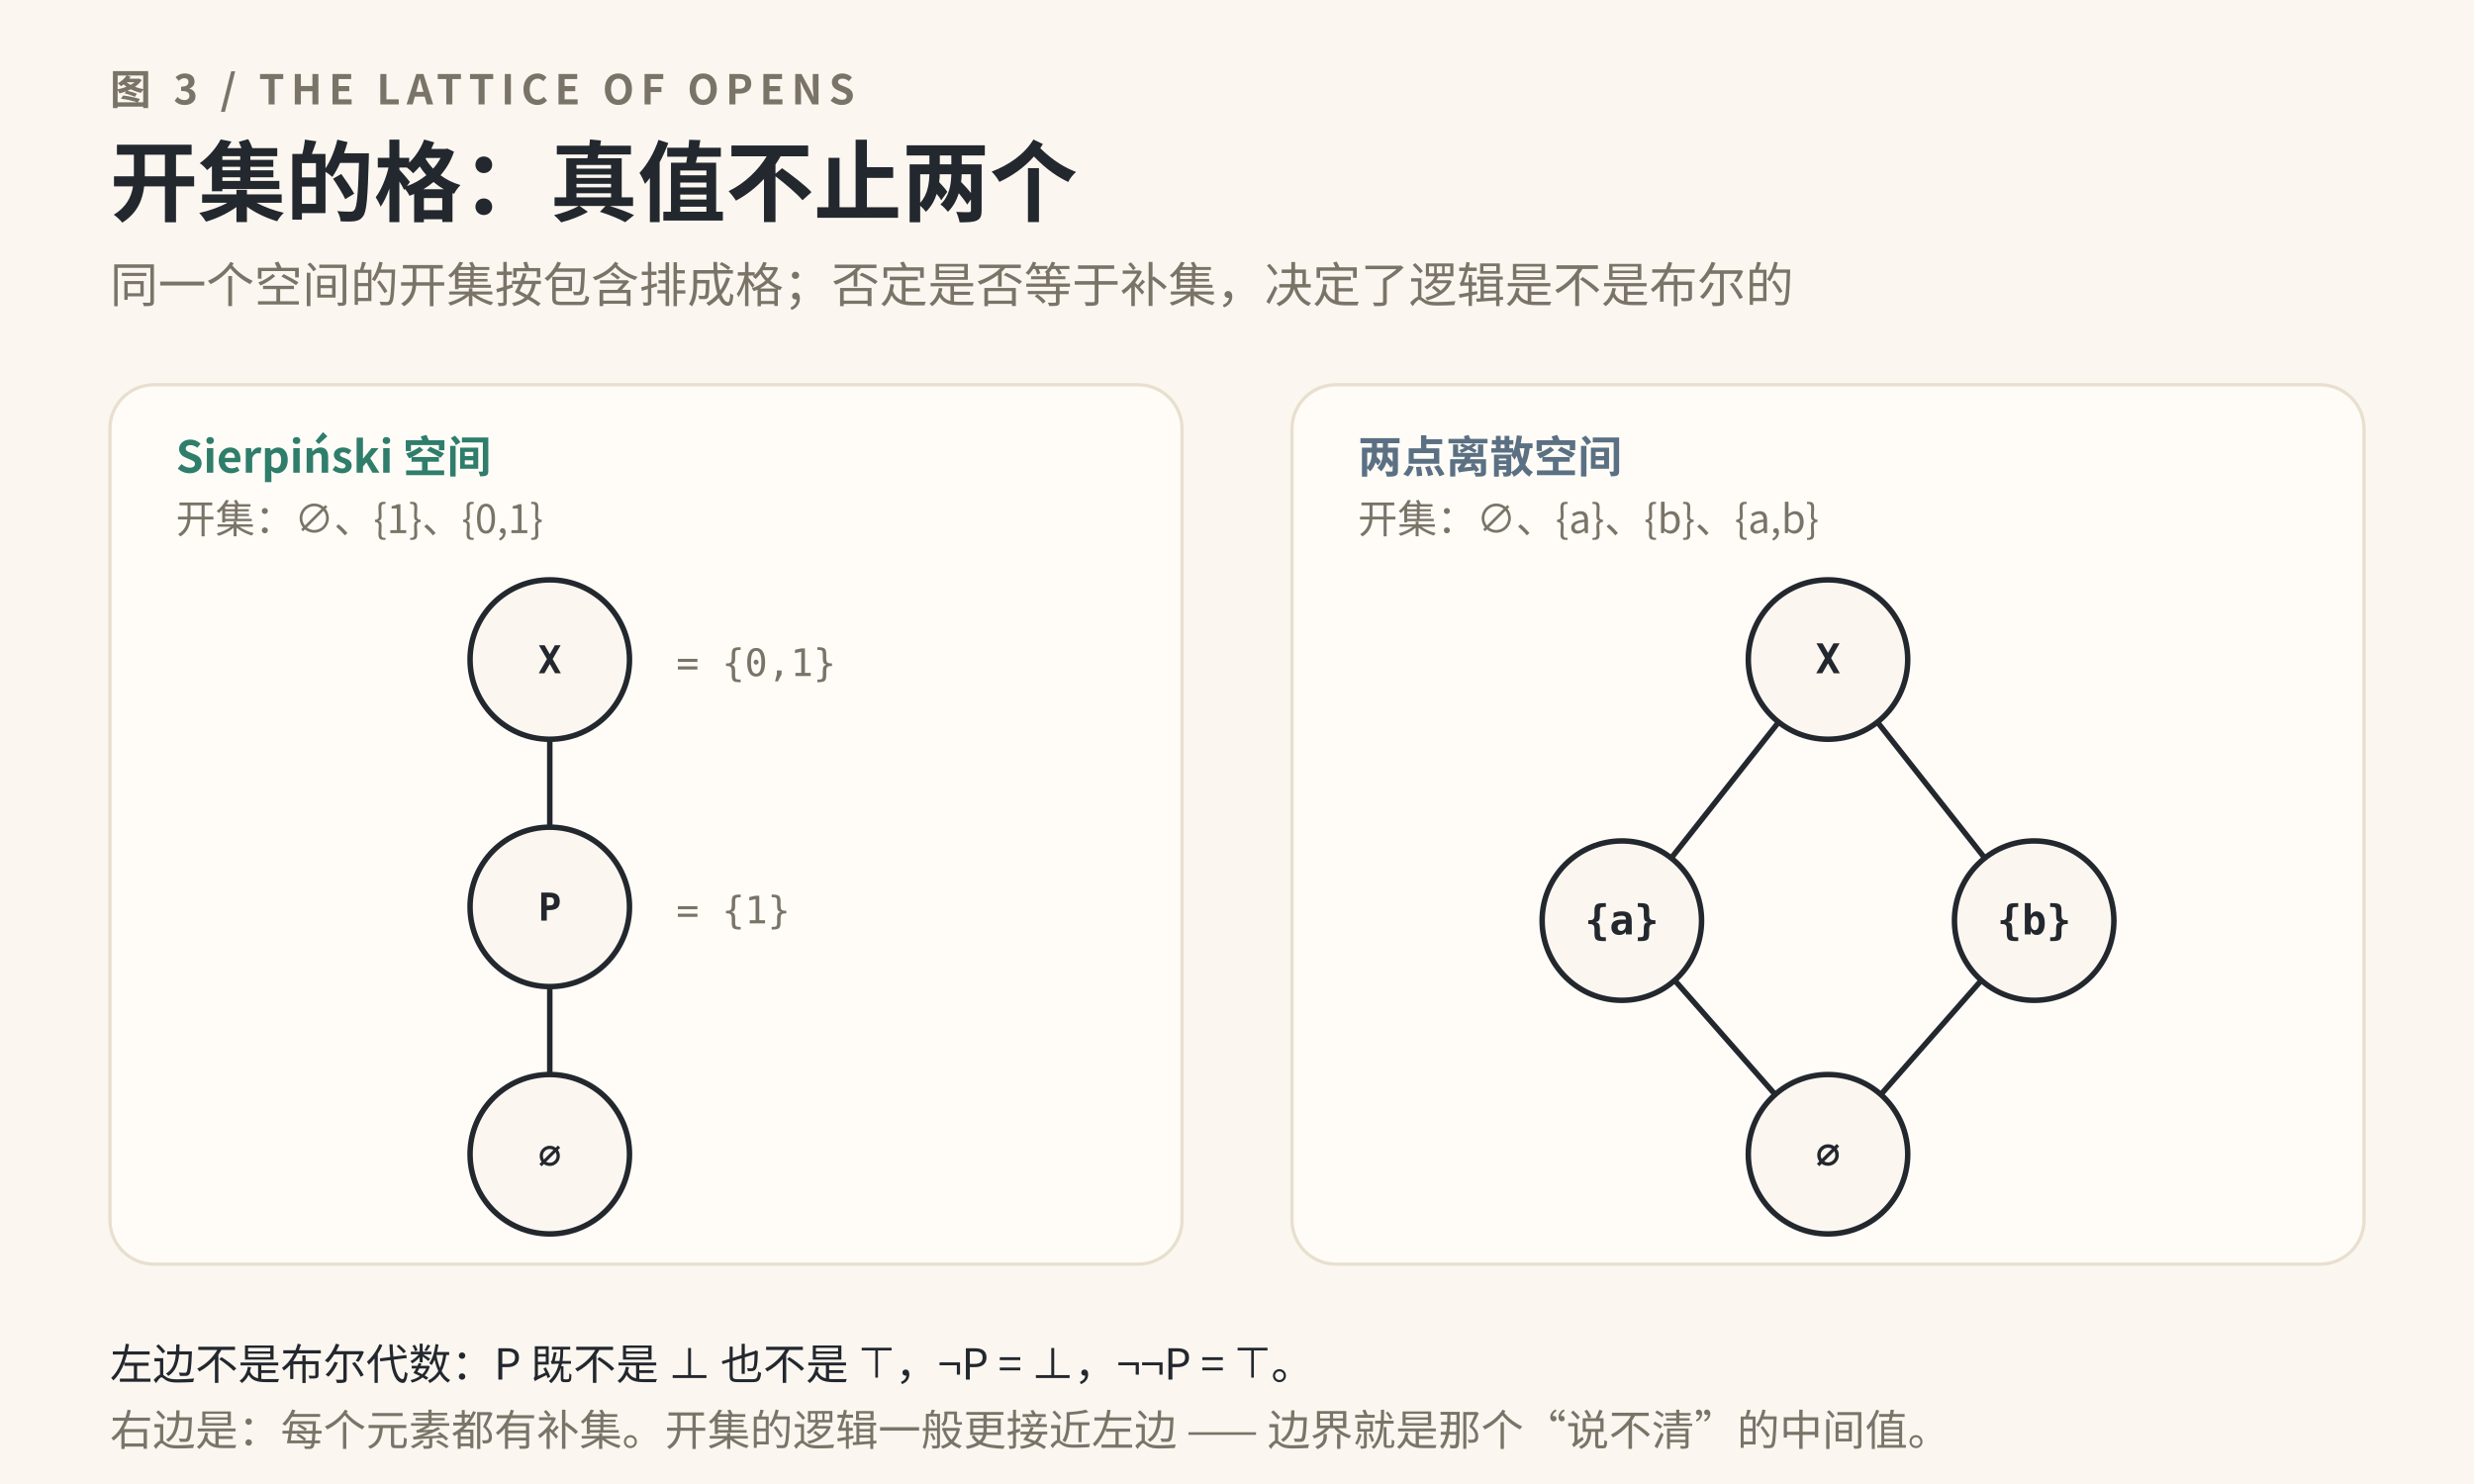
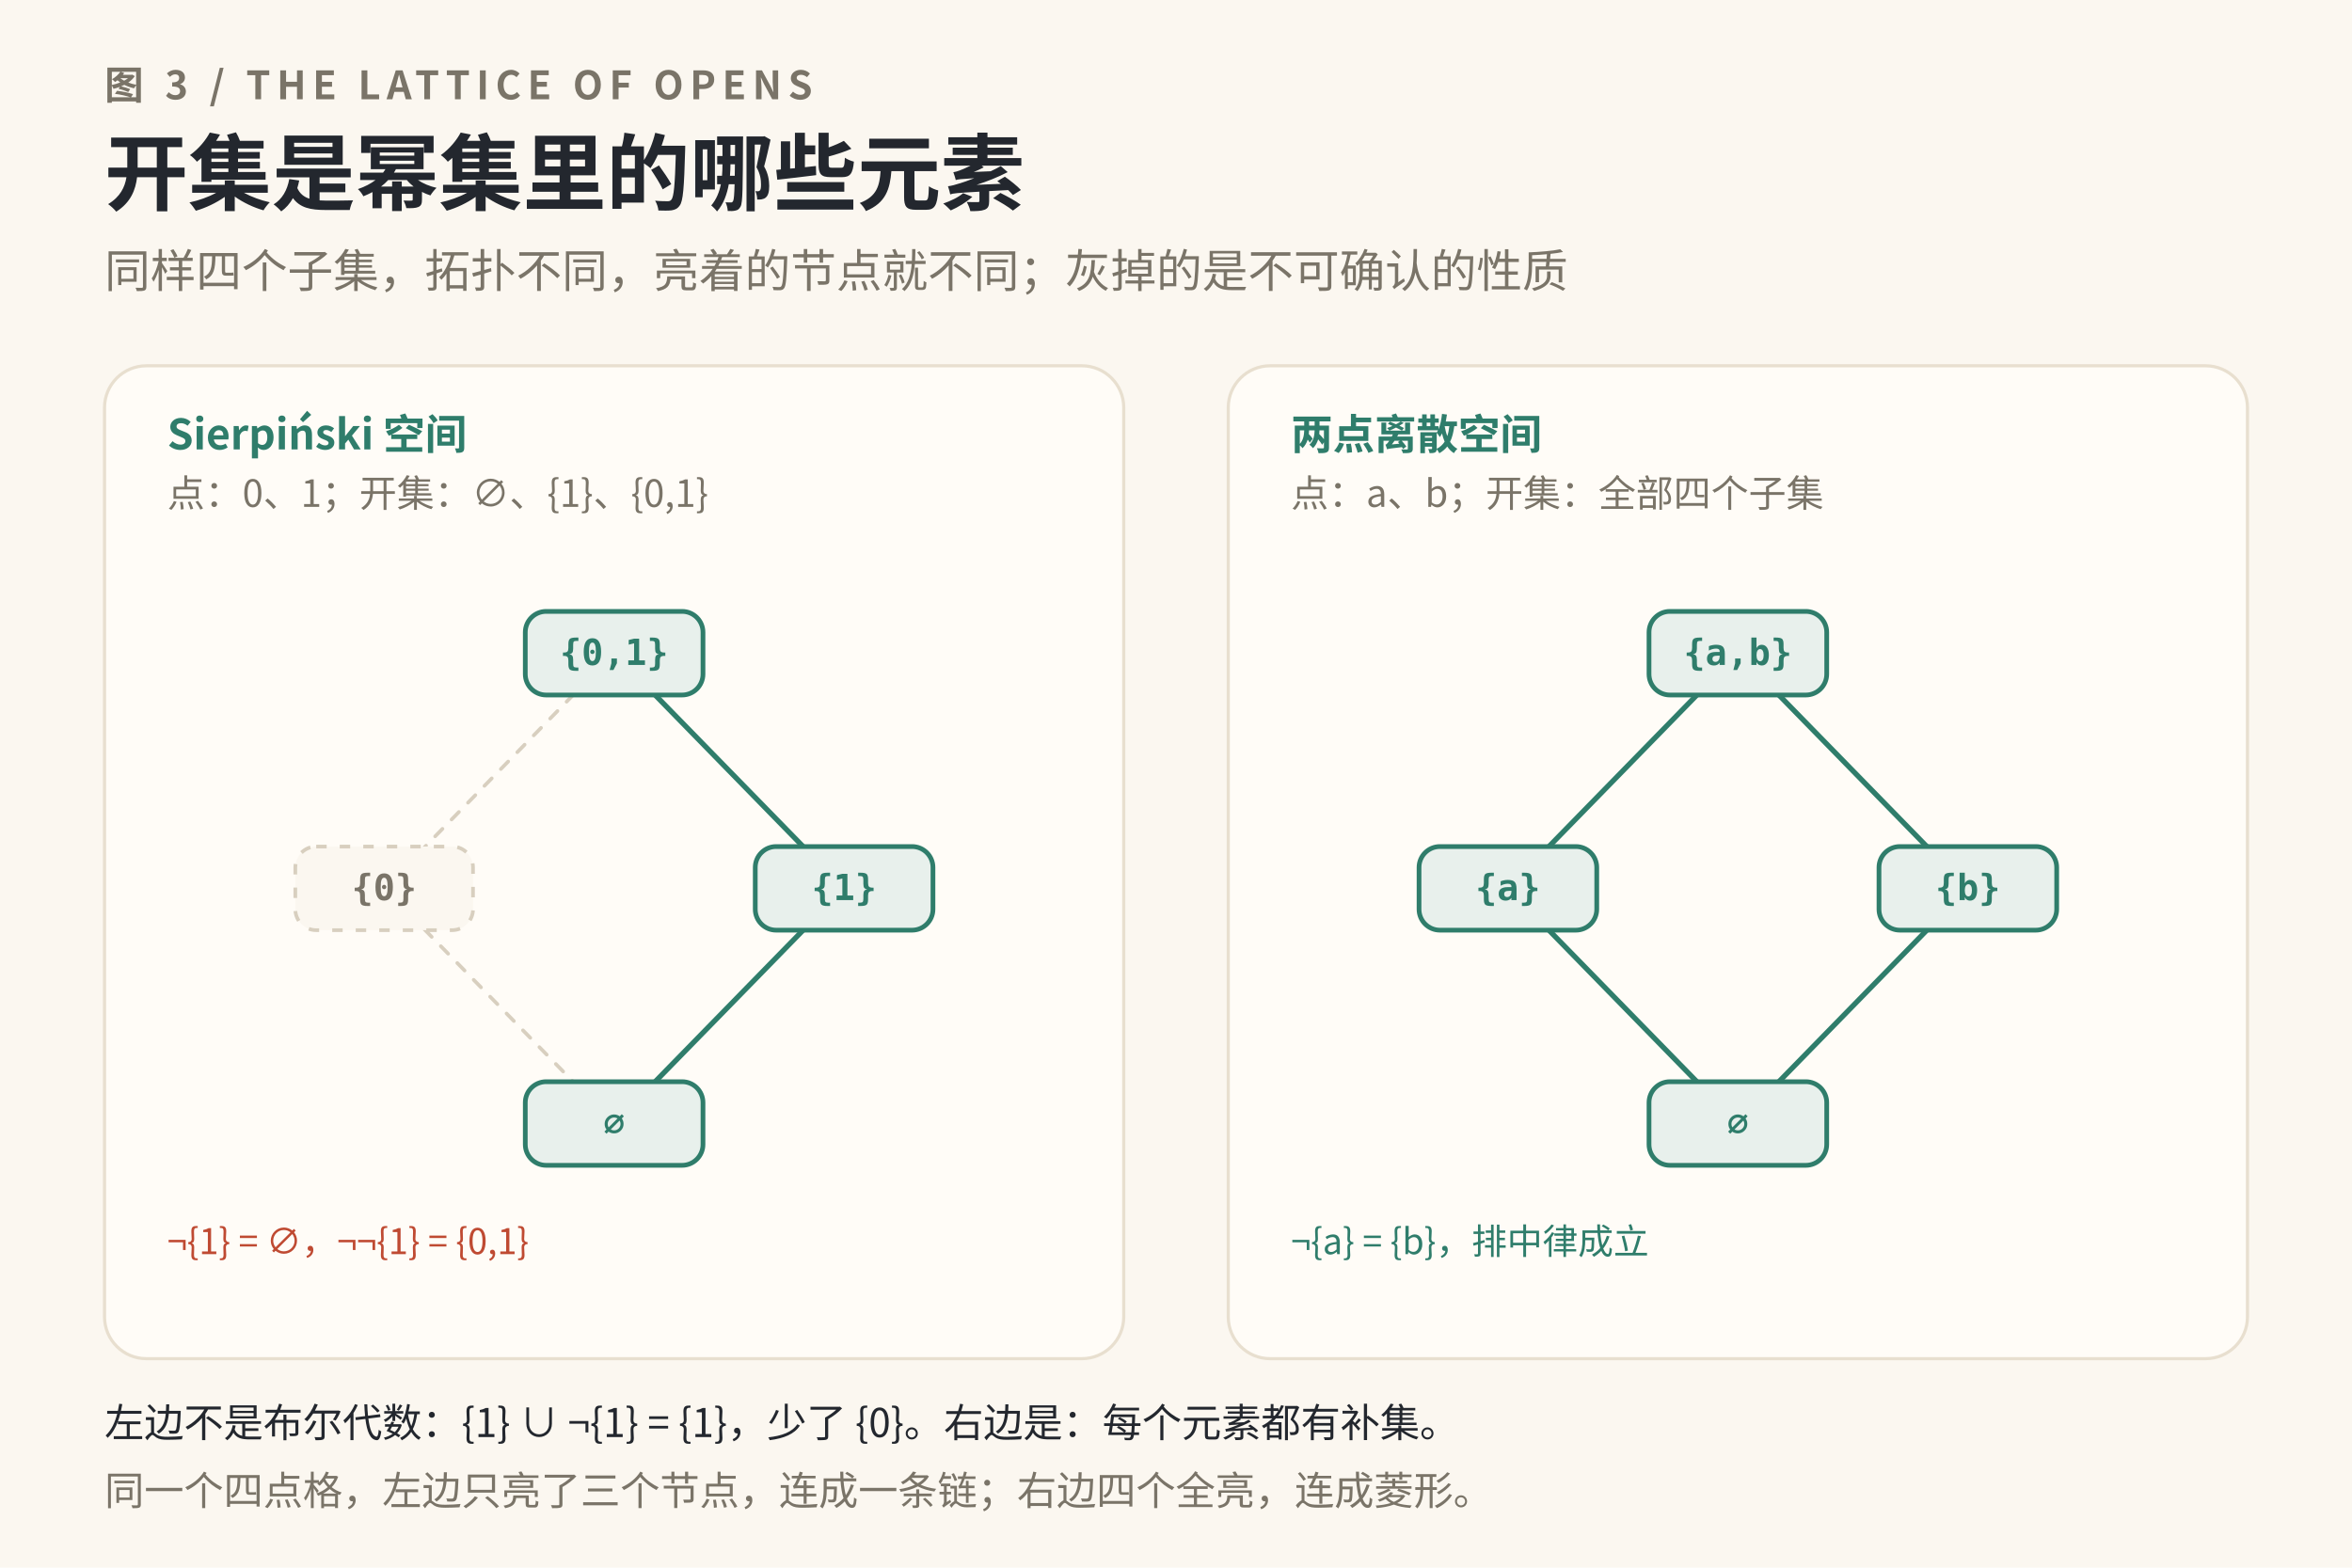
- <svg xmlns="http://www.w3.org/2000/svg" width="1800" height="1080" viewBox="0 0 900 540" text-rendering="geometricPrecision">
+ <svg xmlns="http://www.w3.org/2000/svg" width="1800" height="1200" viewBox="0 0 900 600" text-rendering="geometricPrecision">
  <defs />
-   <rect width="900" height="540" fill="#FBF7F0" />
+   <rect width="900" height="600" fill="#FBF7F0" />
  <text x="40.0" y="38.0" font-family="PingFang SC, Hiragino Sans GB, Noto Sans CJK SC, sans-serif" font-size="14.95" font-weight="600" fill="#7A7468" text-anchor="start" letter-spacing="2.4">图 3 / THE LATTICE OF OPENS</text>
-   <text x="40.0" y="78.0" font-family="PingFang SC, Hiragino Sans GB, Noto Sans CJK SC, sans-serif" font-size="32" font-weight="700" fill="#23272E" text-anchor="start">开集的格：真值不止两个</text>
-   <text x="40.0" y="110.0" font-family="PingFang SC, Hiragino Sans GB, Noto Sans CJK SC, sans-serif" font-size="17.5" font-weight="normal" fill="#7A7468" text-anchor="start">同一个空间的开集按包含排成格；否定是否等于补集，决定了逻辑是不是布尔的</text>
-   <rect x="40.0" y="140.0" width="390.0" height="320.0" rx="16" fill="#FFFCF7" stroke="#E8DFCF" stroke-width="1.2" />
+   <text x="40.0" y="78.0" font-family="PingFang SC, Hiragino Sans GB, Noto Sans CJK SC, sans-serif" font-size="32" font-weight="700" fill="#23272E" text-anchor="start">开集是幂集里的哪些元素</text>
+   <text x="40.0" y="110.0" font-family="PingFang SC, Hiragino Sans GB, Noto Sans CJK SC, sans-serif" font-size="17.5" font-weight="normal" fill="#7A7468" text-anchor="start">同样四个子集，拓扑不同，亮着的节点就不同；灰掉的是不可确认的性质</text>
+   <rect x="40.0" y="140.0" width="390.0" height="380.0" rx="16" fill="#FFFCF7" stroke="#E8DFCF" stroke-width="1.2" />
  <text x="64.0" y="172.0" font-family="PingFang SC, Hiragino Sans GB, Noto Sans CJK SC, sans-serif" font-size="16" font-weight="700" fill="#2F7D6B" text-anchor="start">Sierpiński 空间</text>
-   <text x="64.0" y="194.0" font-family="PingFang SC, Hiragino Sans GB, Noto Sans CJK SC, sans-serif" font-size="14.375" font-weight="normal" fill="#7A7468" text-anchor="start">开集：∅、{1}、{0,1}</text>
-   <path d="M 200.0 270.0 L 200.0 300.0" fill="none" stroke="#23272E" stroke-width="2" stroke-linecap="round" stroke-linejoin="round" />
-   <circle cx="200.0" cy="240.0" r="29.0" fill="#FBF7F0" stroke="#23272E" stroke-width="2" />
-   <text x="200.0" y="245.0" font-family="SFMono-Regular, Menlo, Consolas, monospace" font-size="14" font-weight="600" fill="#23272E" text-anchor="middle">X</text>
-   <path d="M 200.0 360.0 L 200.0 390.0" fill="none" stroke="#23272E" stroke-width="2" stroke-linecap="round" stroke-linejoin="round" />
-   <circle cx="200.0" cy="330.0" r="29.0" fill="#FBF7F0" stroke="#23272E" stroke-width="2" />
-   <text x="200.0" y="335.0" font-family="SFMono-Regular, Menlo, Consolas, monospace" font-size="14" font-weight="600" fill="#23272E" text-anchor="middle">P</text>
-   <circle cx="200.0" cy="420.0" r="29.0" fill="#FBF7F0" stroke="#23272E" stroke-width="2" />
-   <text x="200.0" y="425.0" font-family="SFMono-Regular, Menlo, Consolas, monospace" font-size="14" font-weight="600" fill="#23272E" text-anchor="middle">∅</text>
-   <text x="246.0" y="246.0" font-family="SFMono-Regular, Menlo, Consolas, monospace" font-size="13.8" font-weight="normal" fill="#7A7468" text-anchor="start">= {0,1}</text>
-   <text x="246.0" y="336.0" font-family="SFMono-Regular, Menlo, Consolas, monospace" font-size="13.8" font-weight="normal" fill="#7A7468" text-anchor="start">= {1}</text>
-   <rect x="470.0" y="140.0" width="390.0" height="320.0" rx="16" fill="#FFFCF7" stroke="#E8DFCF" stroke-width="1.2" />
-   <text x="494.0" y="172.0" font-family="PingFang SC, Hiragino Sans GB, Noto Sans CJK SC, sans-serif" font-size="16" font-weight="700" fill="#5B7083" text-anchor="start">两点离散空间</text>
-   <text x="494.0" y="194.0" font-family="PingFang SC, Hiragino Sans GB, Noto Sans CJK SC, sans-serif" font-size="14.375" font-weight="normal" fill="#7A7468" text-anchor="start">开集：∅、{a}、{b}、{a,b}</text>
-   <path d="M 645.8 398.3 L 609.2 356.7" fill="none" stroke="#23272E" stroke-width="2" stroke-linecap="round" stroke-linejoin="round" />
-   <path d="M 684.2 398.3 L 720.8 356.7" fill="none" stroke="#23272E" stroke-width="2" stroke-linecap="round" stroke-linejoin="round" />
-   <path d="M 608.0 312.2 L 647.0 262.8" fill="none" stroke="#23272E" stroke-width="2" stroke-linecap="round" stroke-linejoin="round" />
-   <path d="M 722.0 312.2 L 683.0 262.8" fill="none" stroke="#23272E" stroke-width="2" stroke-linecap="round" stroke-linejoin="round" />
-   <circle cx="665.0" cy="240.0" r="29.0" fill="#FBF7F0" stroke="#23272E" stroke-width="2" />
-   <text x="665.0" y="245.0" font-family="SFMono-Regular, Menlo, Consolas, monospace" font-size="14.95" font-weight="600" fill="#23272E" text-anchor="middle">X</text>
-   <circle cx="590.0" cy="335.0" r="29.0" fill="#FBF7F0" stroke="#23272E" stroke-width="2" />
-   <text x="590.0" y="340.0" font-family="SFMono-Regular, Menlo, Consolas, monospace" font-size="14.95" font-weight="600" fill="#23272E" text-anchor="middle">{a}</text>
-   <circle cx="740.0" cy="335.0" r="29.0" fill="#FBF7F0" stroke="#23272E" stroke-width="2" />
-   <text x="740.0" y="340.0" font-family="SFMono-Regular, Menlo, Consolas, monospace" font-size="14.95" font-weight="600" fill="#23272E" text-anchor="middle">{b}</text>
-   <circle cx="665.0" cy="420.0" r="29.0" fill="#FBF7F0" stroke="#23272E" stroke-width="2" />
-   <text x="665.0" y="425.0" font-family="SFMono-Regular, Menlo, Consolas, monospace" font-size="14.95" font-weight="600" fill="#23272E" text-anchor="middle">∅</text>
-   <text x="40.0" y="502.0" font-family="PingFang SC, Hiragino Sans GB, Noto Sans CJK SC, sans-serif" font-size="15.525" font-weight="normal" fill="#23272E" text-anchor="start">左边不是布尔代数：P 既不是 ⊥ 也不是 ⊤，¬P = ⊥，¬¬P = ⊤。</text>
-   <text x="40.0" y="526.0" font-family="PingFang SC, Hiragino Sans GB, Noto Sans CJK SC, sans-serif" font-size="15.525" font-weight="normal" fill="#7A7468" text-anchor="start">右边是：每个元素都有补集。开集的逻辑一般更接近左边 —— 边界就是那个“说不清”的中间值。</text>
+   <text x="64.0" y="194.0" font-family="PingFang SC, Hiragino Sans GB, Noto Sans CJK SC, sans-serif" font-size="14.375" font-weight="normal" fill="#7A7468" text-anchor="start">点：0、1；开集：∅、{1}、{0,1}</text>
+   <path d="M 219.6 265.7 L 162.4 324.3" fill="none" stroke="#D8CFBF" stroke-width="1.4" stroke-linecap="round" stroke-linejoin="round" stroke-dasharray="4 5" />
+   <path d="M 250.4 265.7 L 307.6 324.3" fill="none" stroke="#2F7D6B" stroke-width="2" stroke-linecap="round" stroke-linejoin="round" />
+   <path d="M 162.4 355.7 L 219.6 414.3" fill="none" stroke="#D8CFBF" stroke-width="1.4" stroke-linecap="round" stroke-linejoin="round" stroke-dasharray="4 5" />
+   <path d="M 307.6 355.7 L 250.4 414.3" fill="none" stroke="#2F7D6B" stroke-width="2" stroke-linecap="round" stroke-linejoin="round" />
+   <rect x="201.0" y="234.0" width="68.0" height="32.0" rx="8" fill="#E8F0EC" stroke="#2F7D6B" stroke-width="1.8" />
+   <text x="235.0" y="254.5" font-family="SFMono-Regular, Menlo, Consolas, monospace" font-size="13.8" font-weight="600" fill="#2F7D6B" text-anchor="middle">{0,1}</text>
+   <rect x="113.0" y="324.0" width="68.0" height="32.0" rx="8" fill="#FBF7F0" stroke="#D8CFBF" stroke-width="1.4" stroke-dasharray="4 5" />
+   <text x="147.0" y="344.5" font-family="SFMono-Regular, Menlo, Consolas, monospace" font-size="13.8" font-weight="600" fill="#7A7468" text-anchor="middle">{0}</text>
+   <rect x="289.0" y="324.0" width="68.0" height="32.0" rx="8" fill="#E8F0EC" stroke="#2F7D6B" stroke-width="1.8" />
+   <text x="323.0" y="344.5" font-family="SFMono-Regular, Menlo, Consolas, monospace" font-size="13.8" font-weight="600" fill="#2F7D6B" text-anchor="middle">{1}</text>
+   <rect x="201.0" y="414.0" width="68.0" height="32.0" rx="8" fill="#E8F0EC" stroke="#2F7D6B" stroke-width="1.8" />
+   <text x="235.0" y="434.5" font-family="SFMono-Regular, Menlo, Consolas, monospace" font-size="13.8" font-weight="600" fill="#2F7D6B" text-anchor="middle">∅</text>
+   <text x="64.0" y="480.0" font-family="PingFang SC, Hiragino Sans GB, Noto Sans CJK SC, sans-serif" font-size="13.57" font-weight="normal" fill="#BF4A32" text-anchor="start">¬{1} = ∅，¬¬{1} = {0,1}</text>
+   <rect x="470.0" y="140.0" width="390.0" height="380.0" rx="16" fill="#FFFCF7" stroke="#E8DFCF" stroke-width="1.2" />
+   <text x="494.0" y="172.0" font-family="PingFang SC, Hiragino Sans GB, Noto Sans CJK SC, sans-serif" font-size="16" font-weight="700" fill="#2F7D6B" text-anchor="start">两点离散空间</text>
+   <text x="494.0" y="194.0" font-family="PingFang SC, Hiragino Sans GB, Noto Sans CJK SC, sans-serif" font-size="14.375" font-weight="normal" fill="#7A7468" text-anchor="start">点：a、b；开集：全部四个子集</text>
+   <path d="M 649.6 265.7 L 592.4 324.3" fill="none" stroke="#2F7D6B" stroke-width="2" stroke-linecap="round" stroke-linejoin="round" />
+   <path d="M 680.4 265.7 L 737.6 324.3" fill="none" stroke="#2F7D6B" stroke-width="2" stroke-linecap="round" stroke-linejoin="round" />
+   <path d="M 592.4 355.7 L 649.6 414.3" fill="none" stroke="#2F7D6B" stroke-width="2" stroke-linecap="round" stroke-linejoin="round" />
+   <path d="M 737.6 355.7 L 680.4 414.3" fill="none" stroke="#2F7D6B" stroke-width="2" stroke-linecap="round" stroke-linejoin="round" />
+   <rect x="631.0" y="234.0" width="68.0" height="32.0" rx="8" fill="#E8F0EC" stroke="#2F7D6B" stroke-width="1.8" />
+   <text x="665.0" y="254.5" font-family="SFMono-Regular, Menlo, Consolas, monospace" font-size="13.8" font-weight="600" fill="#2F7D6B" text-anchor="middle">{a,b}</text>
+   <rect x="543.0" y="324.0" width="68.0" height="32.0" rx="8" fill="#E8F0EC" stroke="#2F7D6B" stroke-width="1.8" />
+   <text x="577.0" y="344.5" font-family="SFMono-Regular, Menlo, Consolas, monospace" font-size="13.8" font-weight="600" fill="#2F7D6B" text-anchor="middle">{a}</text>
+   <rect x="719.0" y="324.0" width="68.0" height="32.0" rx="8" fill="#E8F0EC" stroke="#2F7D6B" stroke-width="1.8" />
+   <text x="753.0" y="344.5" font-family="SFMono-Regular, Menlo, Consolas, monospace" font-size="13.8" font-weight="600" fill="#2F7D6B" text-anchor="middle">{b}</text>
+   <rect x="631.0" y="414.0" width="68.0" height="32.0" rx="8" fill="#E8F0EC" stroke="#2F7D6B" stroke-width="1.8" />
+   <text x="665.0" y="434.5" font-family="SFMono-Regular, Menlo, Consolas, monospace" font-size="13.8" font-weight="600" fill="#2F7D6B" text-anchor="middle">∅</text>
+   <text x="494.0" y="480.0" font-family="PingFang SC, Hiragino Sans GB, Noto Sans CJK SC, sans-serif" font-size="13.57" font-weight="normal" fill="#2F7D6B" text-anchor="start">¬{a} = {b}，排中律成立</text>
+   <text x="40.0" y="550.0" font-family="PingFang SC, Hiragino Sans GB, Noto Sans CJK SC, sans-serif" font-size="15.18" font-weight="normal" fill="#23272E" text-anchor="start">左边不是布尔代数：{1} ∪ ¬{1} = {1}，少了 {0}。右边是：每个元素都有补集。</text>
+   <text x="40.0" y="576.0" font-family="PingFang SC, Hiragino Sans GB, Noto Sans CJK SC, sans-serif" font-size="15.18" font-weight="normal" fill="#7A7468" text-anchor="start">同一个四点格，左边只亮了三个节点，连成一条链；右边四个全亮，连成菱形。</text>
</svg>
